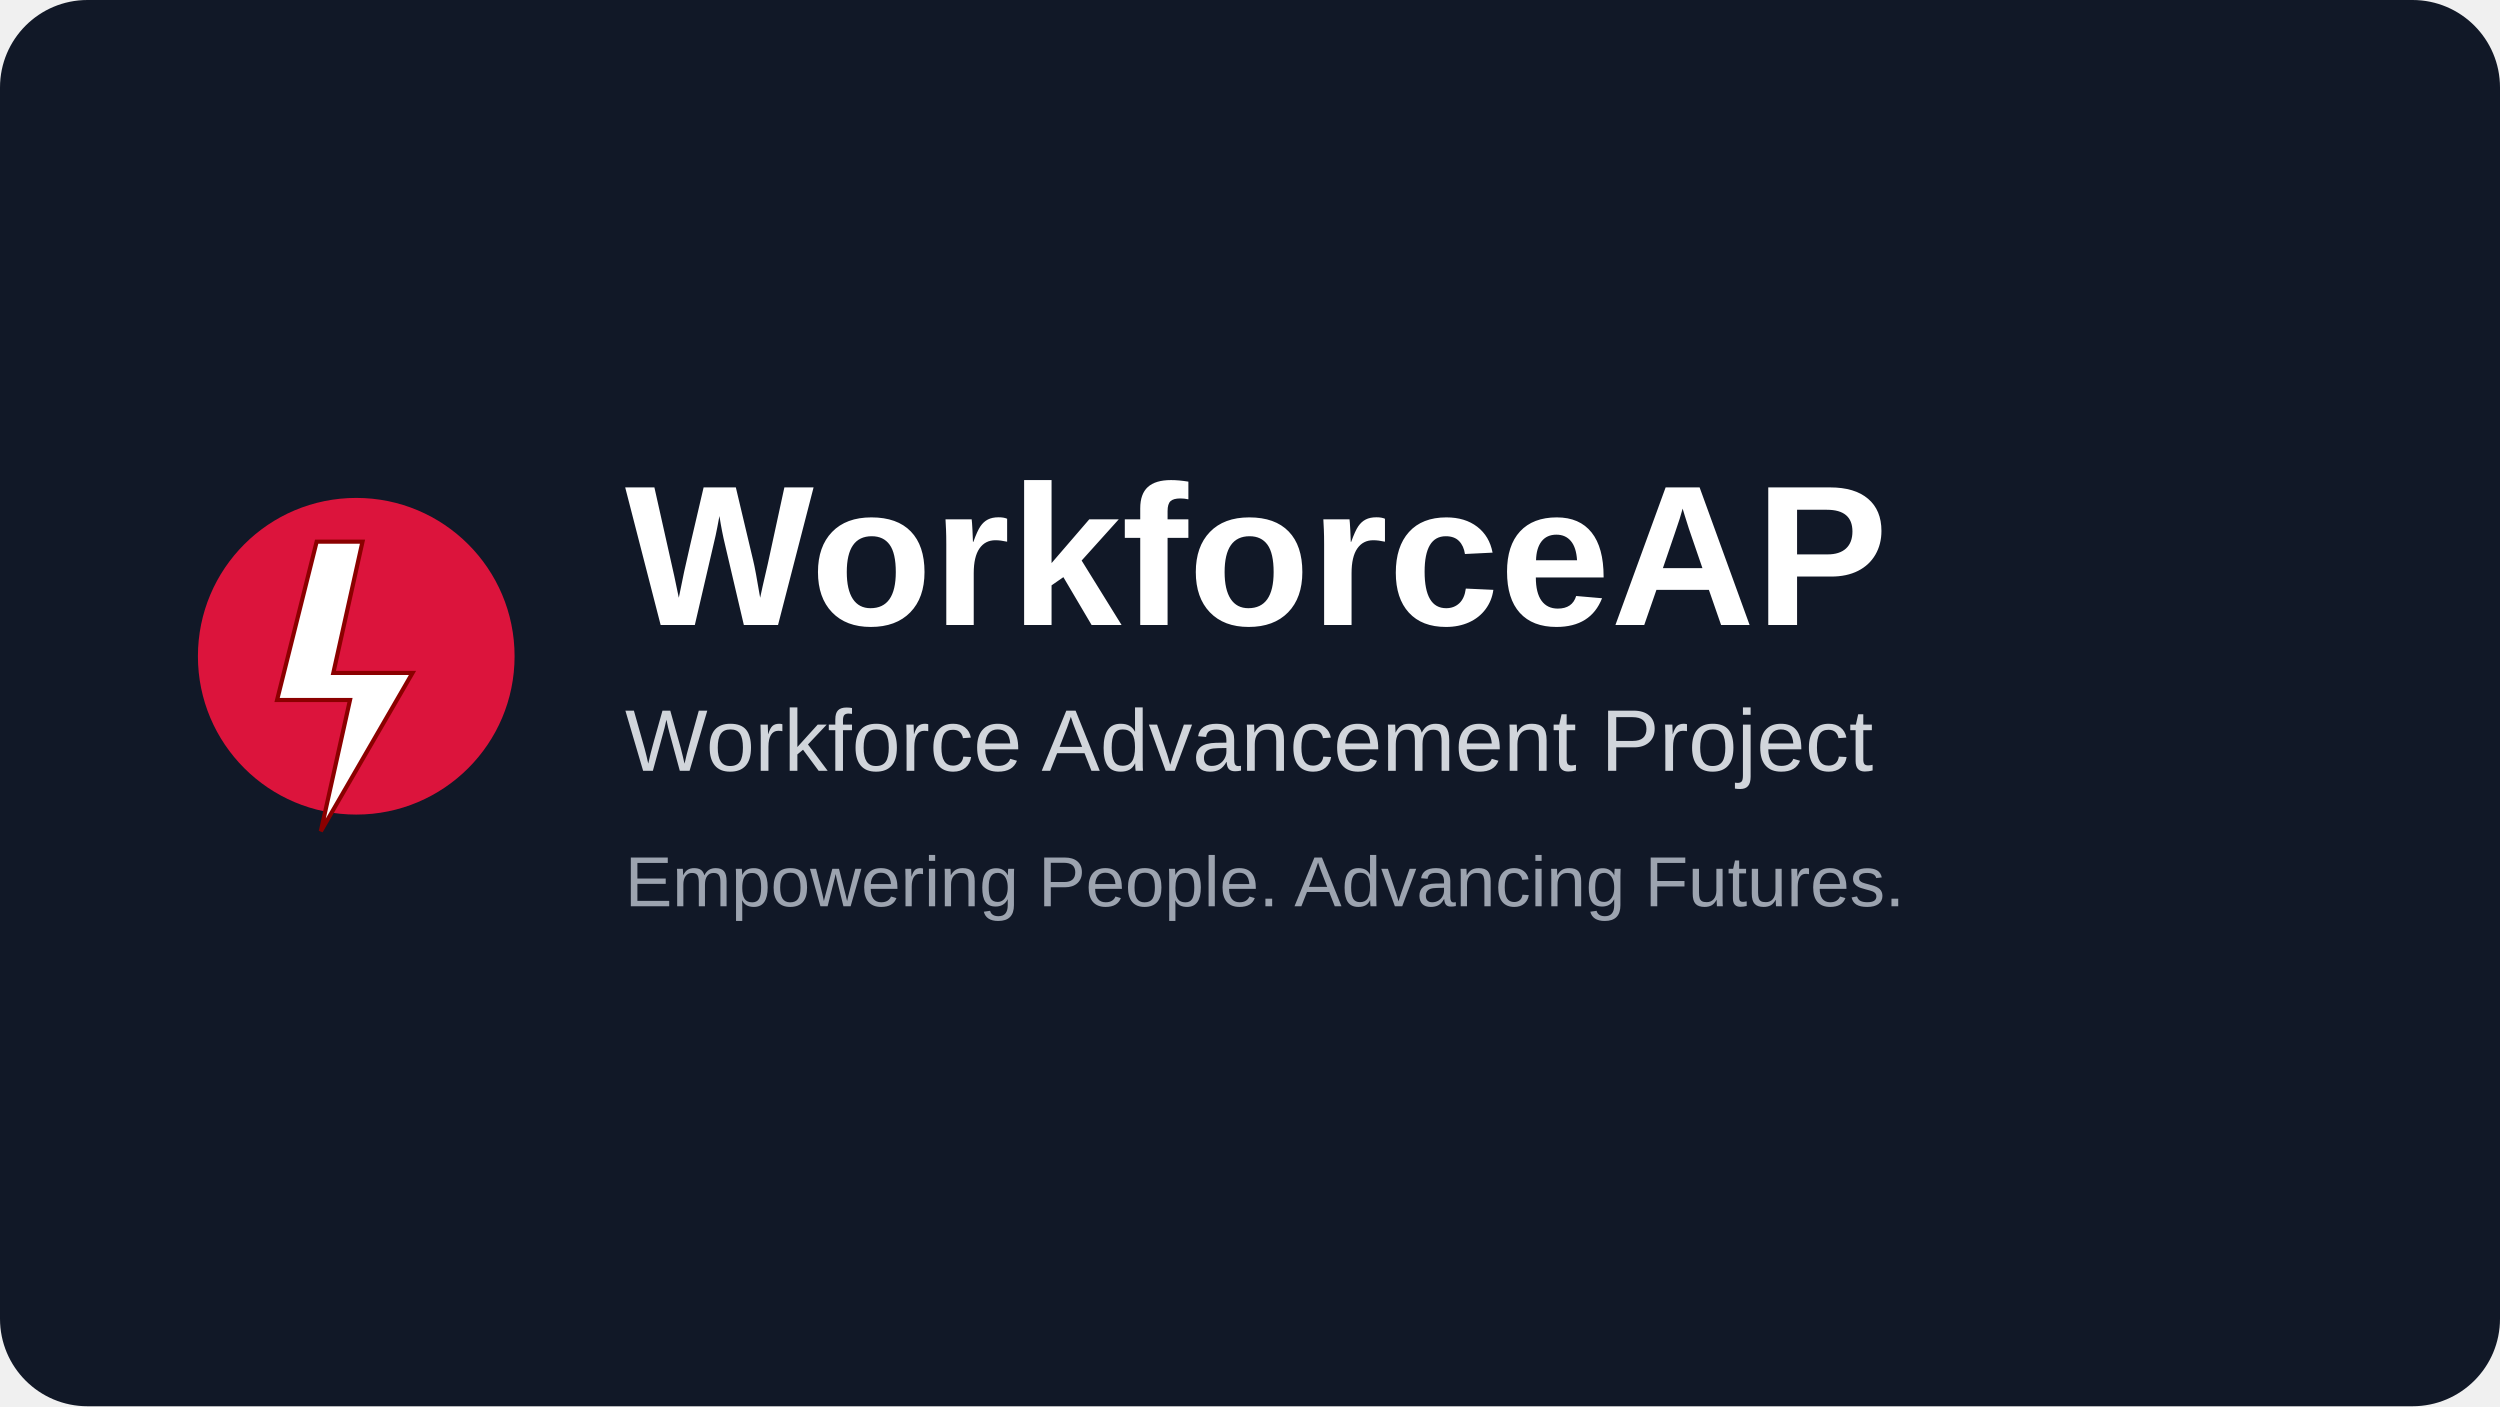
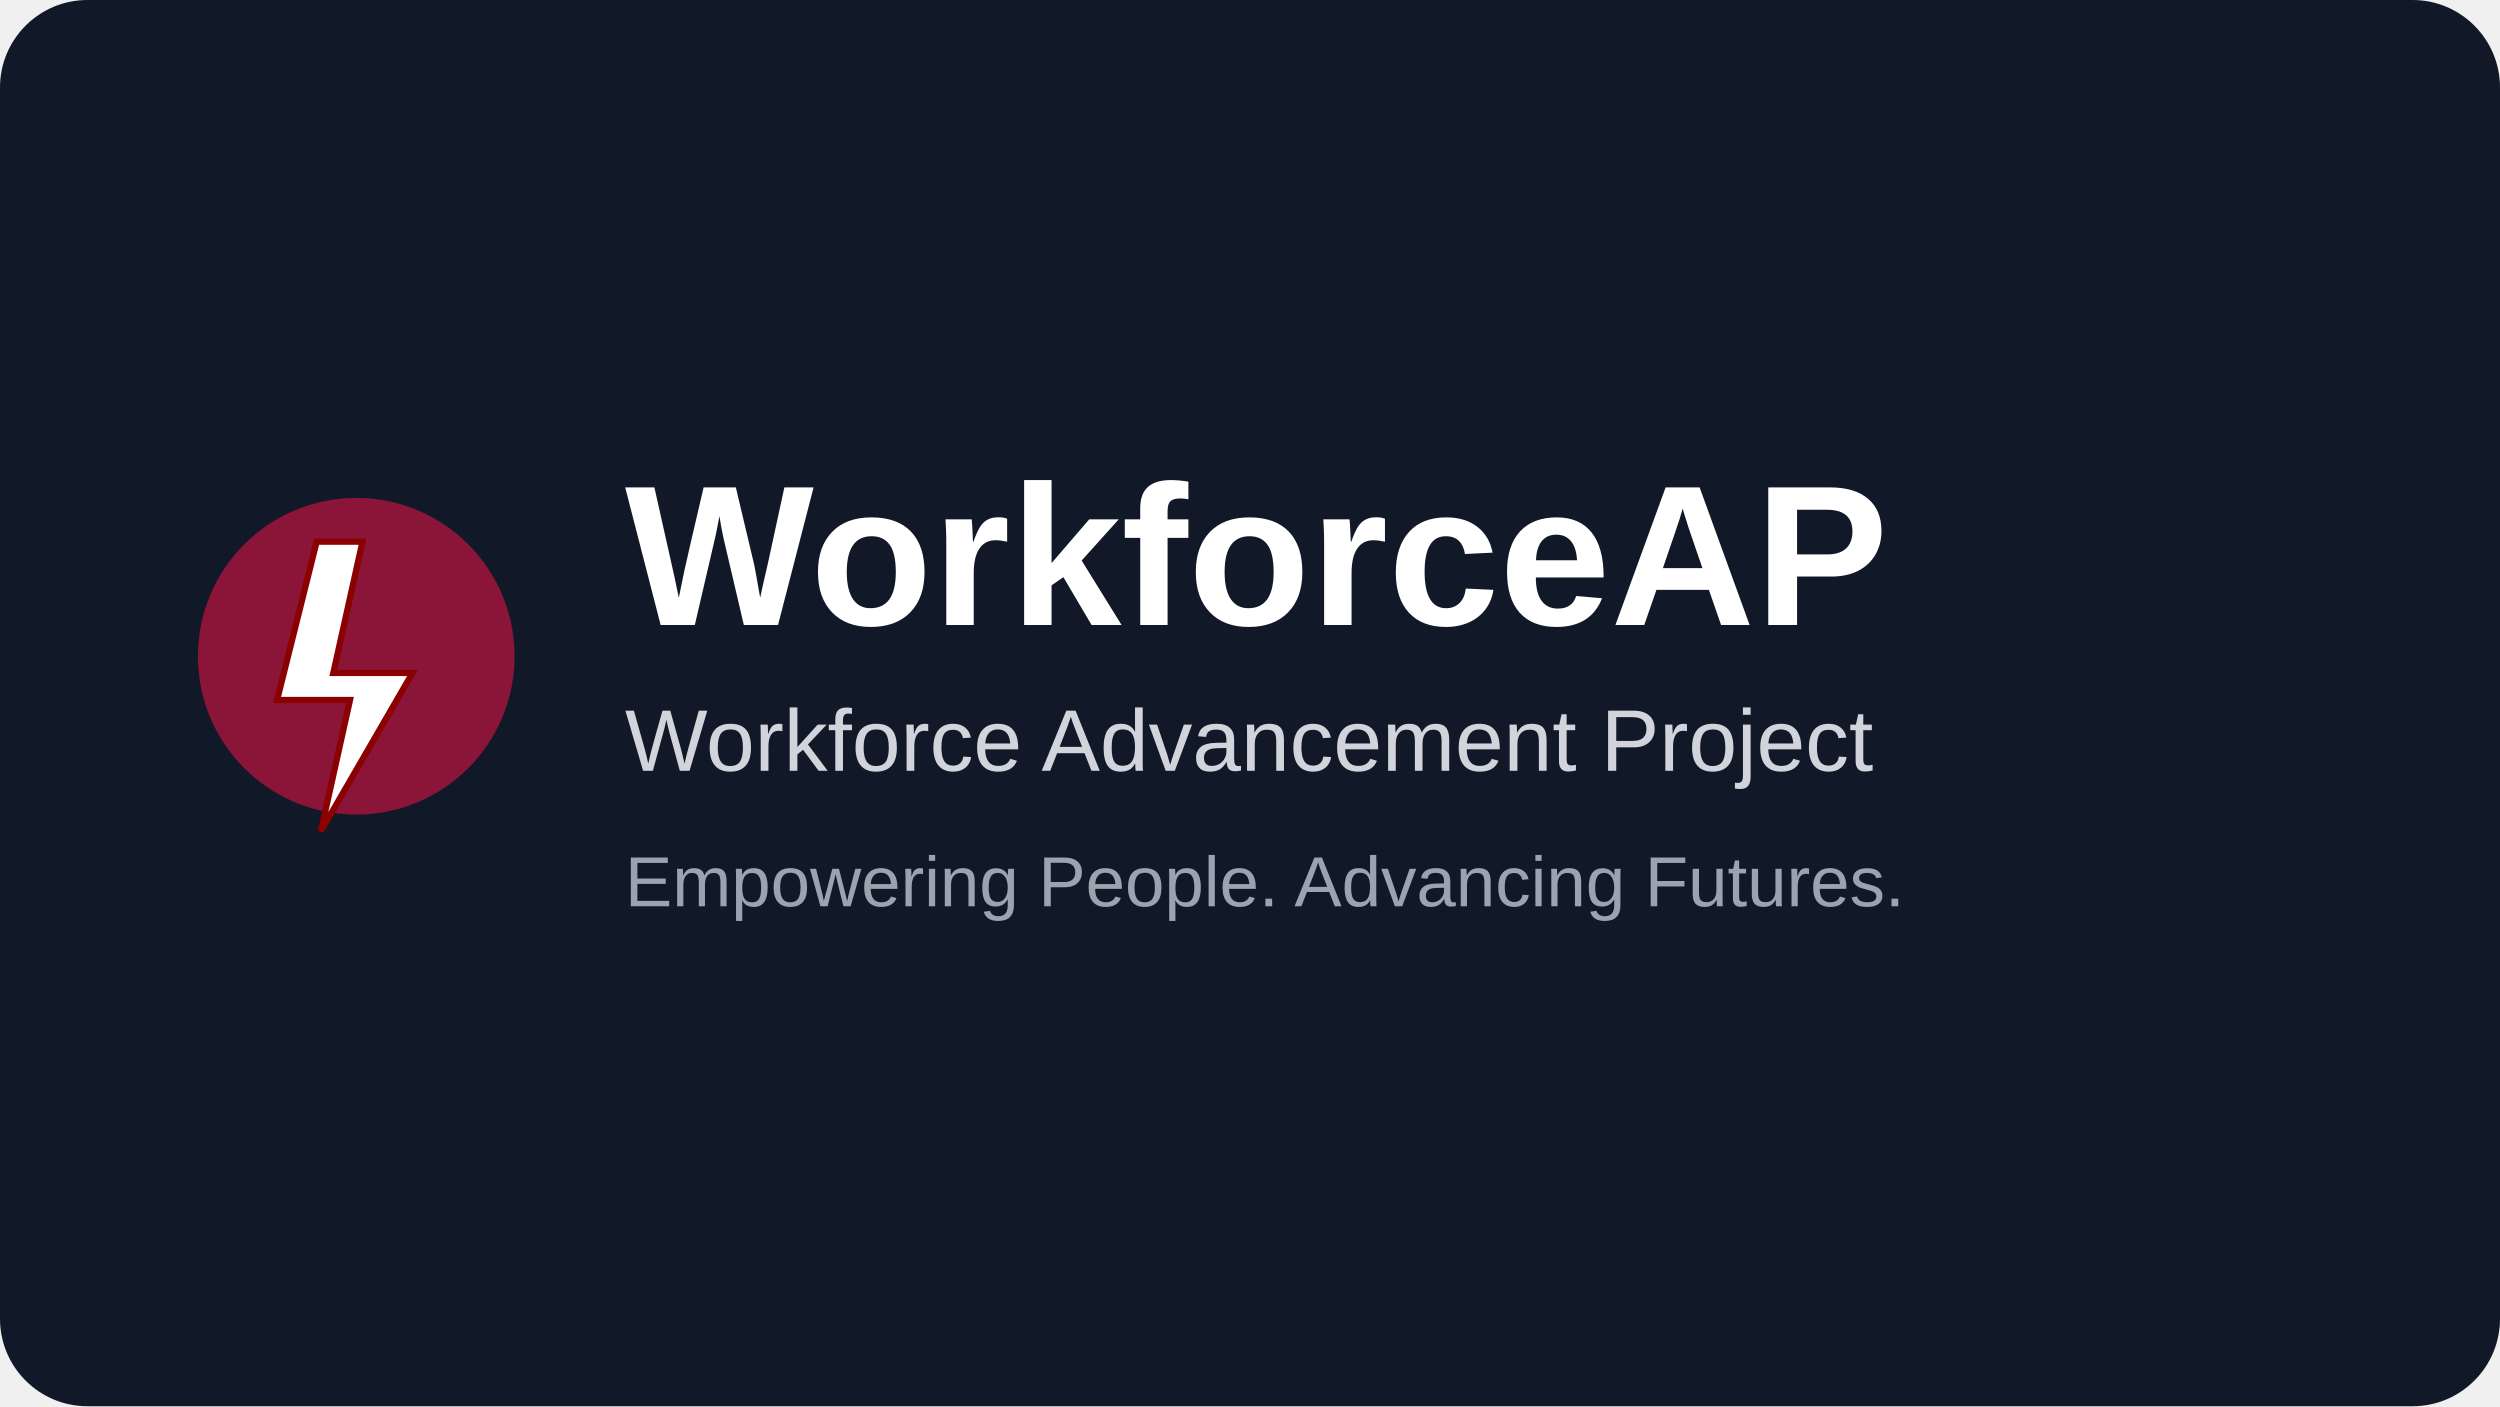
<svg xmlns="http://www.w3.org/2000/svg" width="1200" height="675" viewBox="0 0 1200 675" role="img" aria-label="Workforce Advancement Project logo">
  <rect width="1200" height="675" rx="42" fill="#111827" />
  <g transform="translate(86 230)">
-     <circle cx="85" cy="85" r="76" fill="#DC143C" />
-     <path d="M66 30h22L74 93h38L68 169l14-63H47z" fill="#fff" stroke="#8B0000" stroke-width="2" />
+     <circle cx="85" cy="85" r="76" fill="#8B1538" />
+     <path d="M66 30h22L74 93h38L68 169l14-63H47z" fill="#fff" stroke="#8B0000" stroke-width="3" />
  </g>
-   <text x="300" y="300" fill="#ffffff" font-size="96" font-family="Arial, Helvetica, sans-serif" font-weight="700">WorkforceAP</text>
+   <text x="300" y="300" fill="#ffffff" font-size="96" font-family="Arial, Helvetica, sans-serif" font-weight="800">WorkforceAP</text>
  <text x="300" y="370" fill="#d1d5db" font-size="42" font-family="Arial, Helvetica, sans-serif">Workforce Advancement Project</text>
  <text x="300" y="435" fill="#9ca3af" font-size="34" font-family="Arial, Helvetica, sans-serif">Empowering People. Advancing Futures.</text>
</svg>
